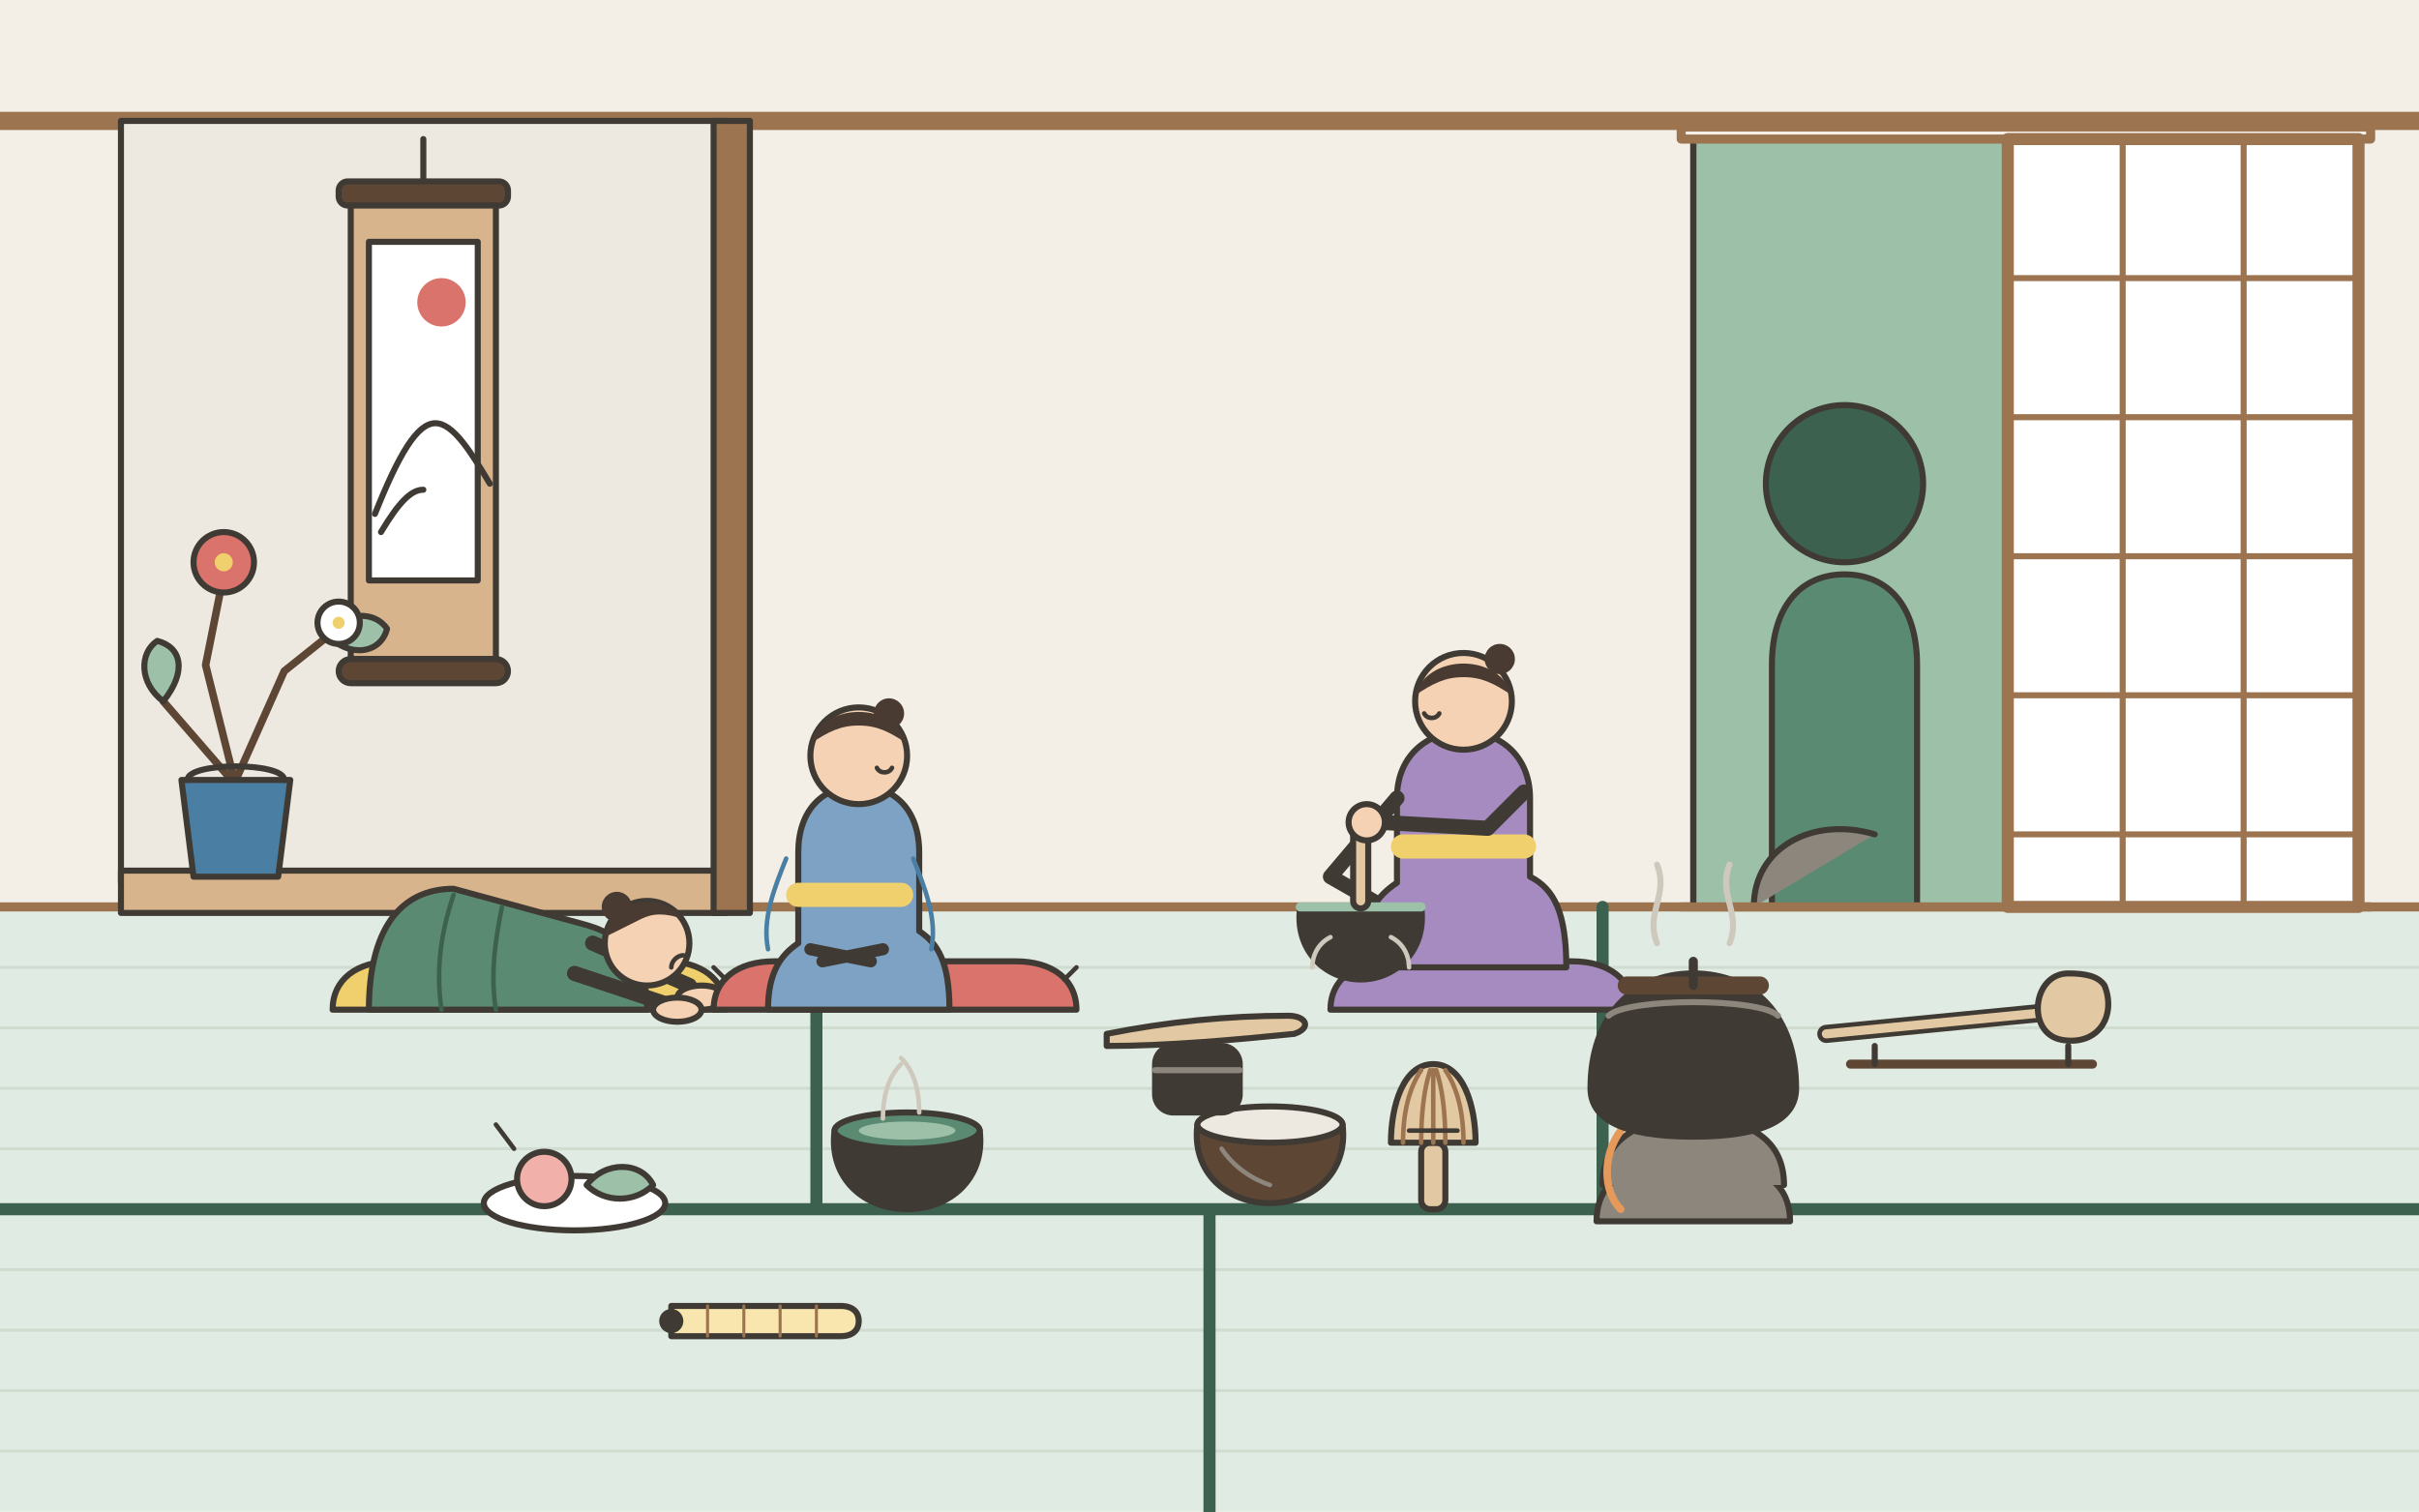
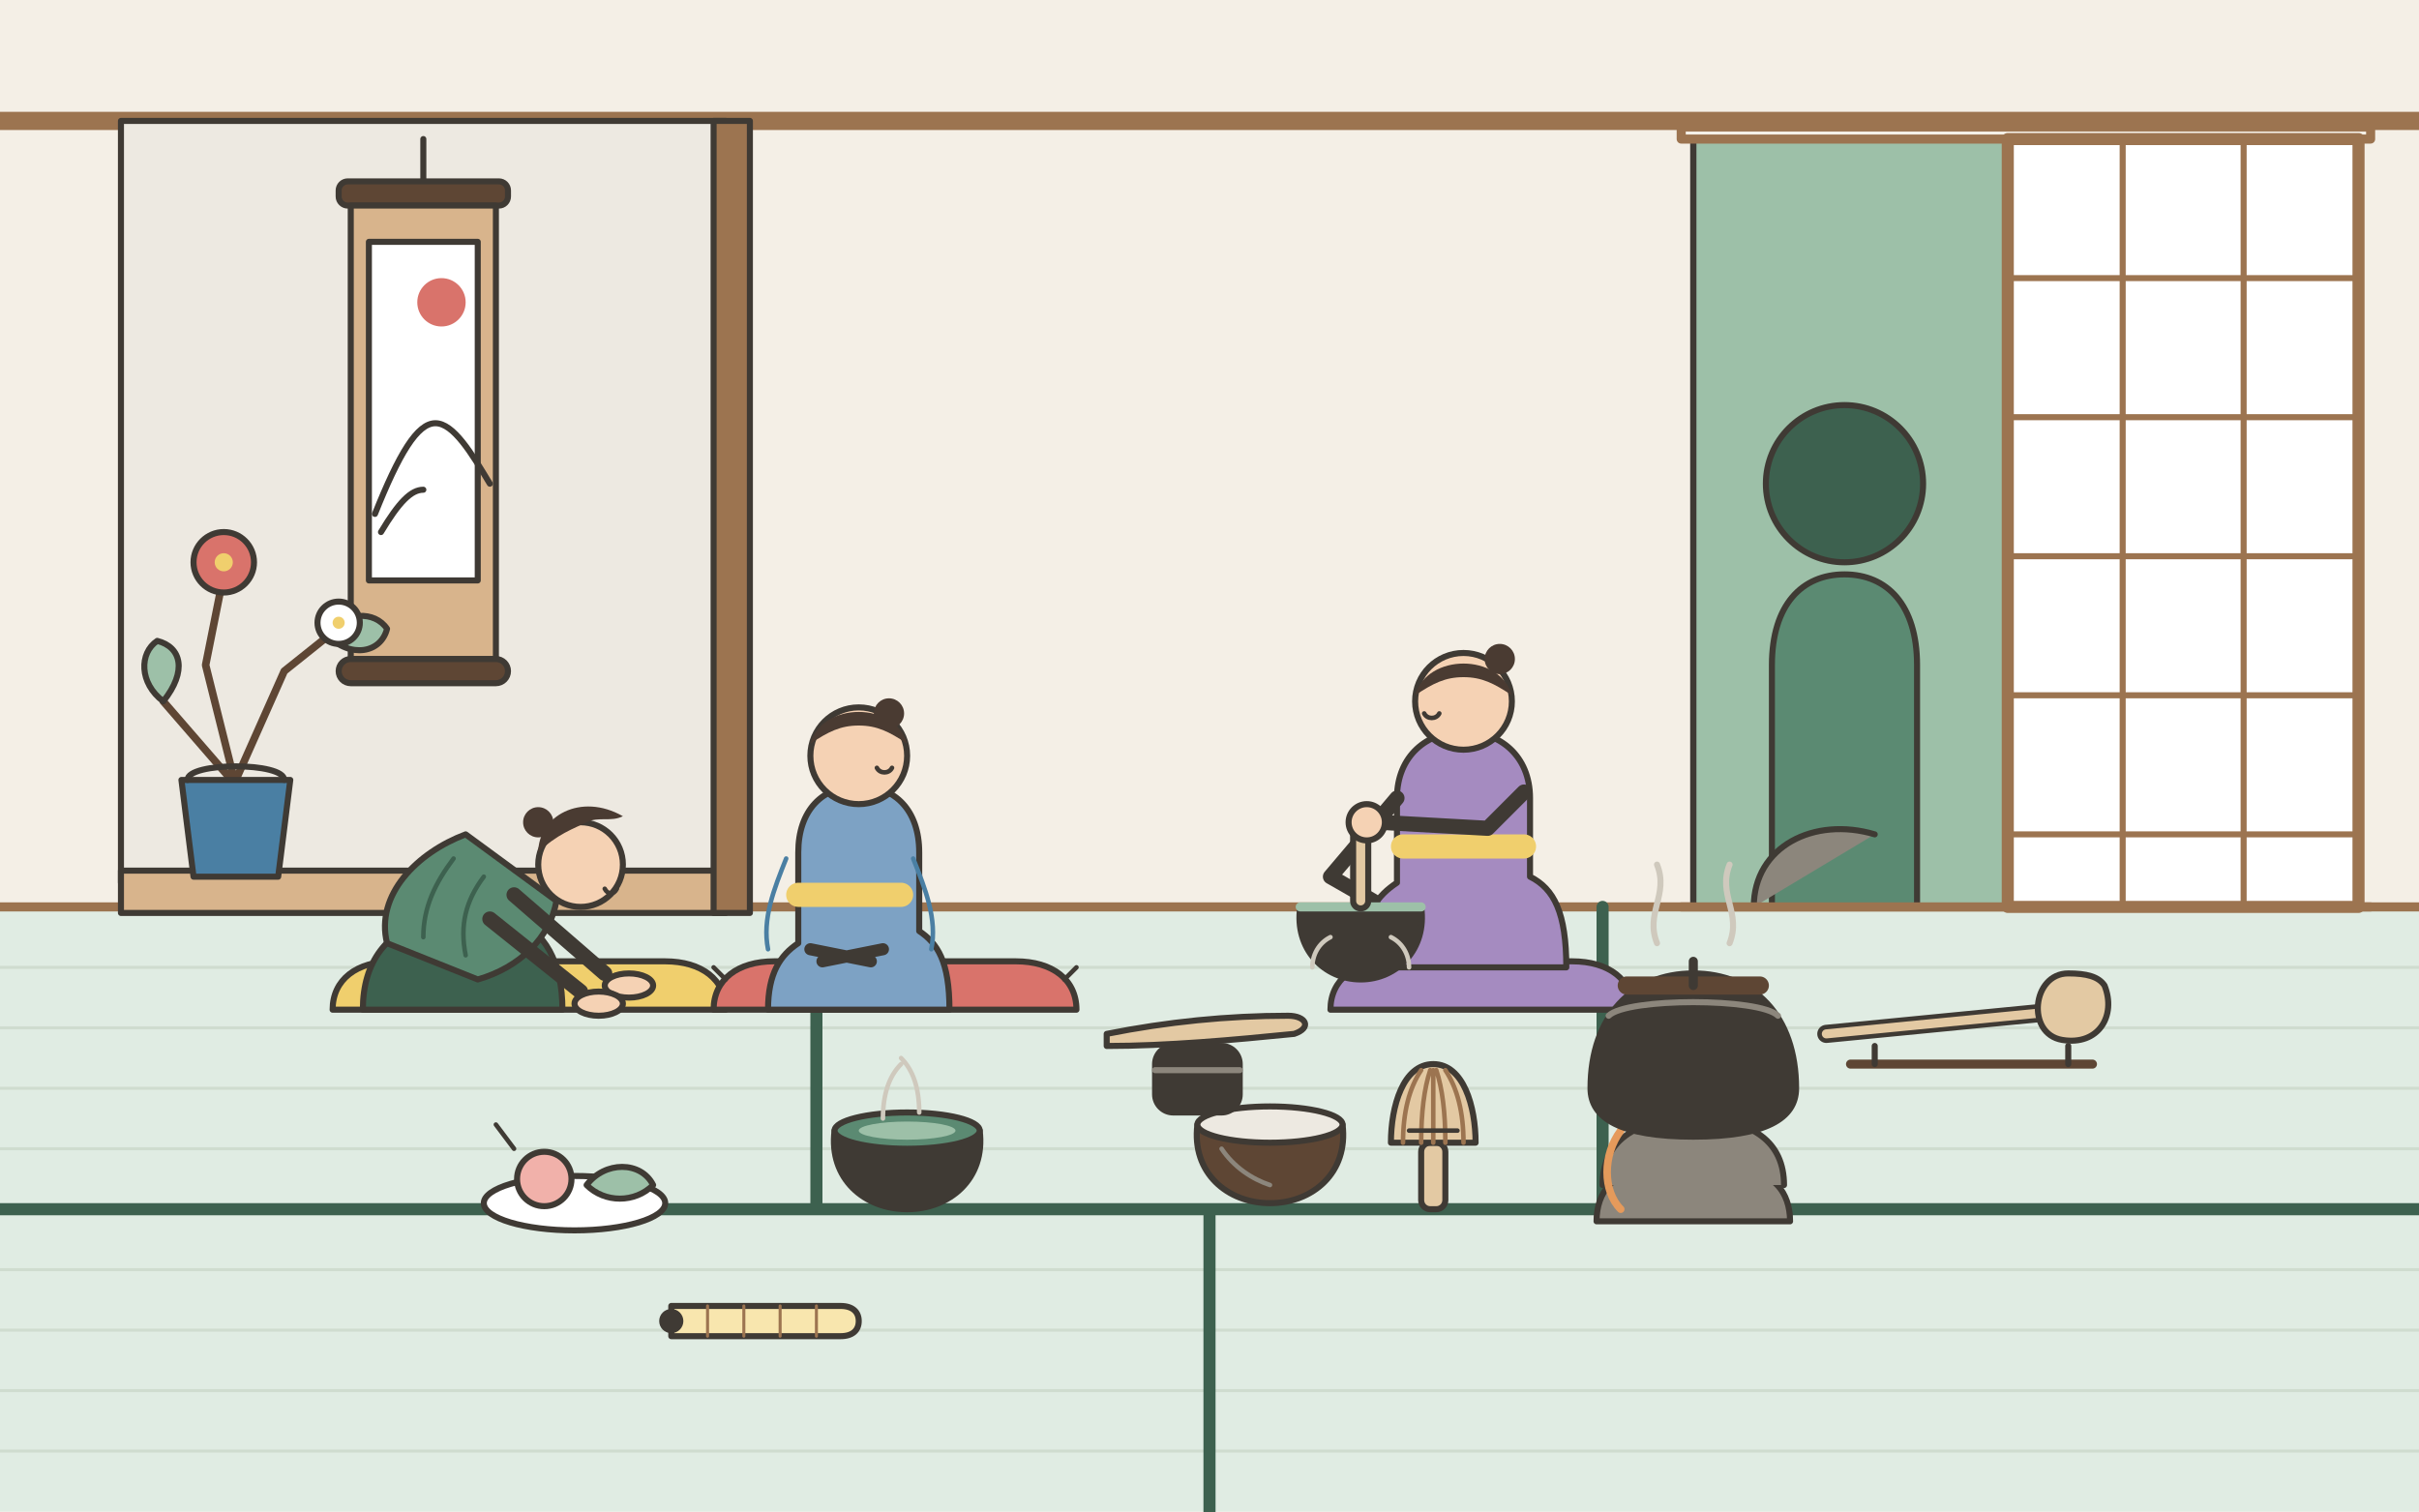
<svg xmlns="http://www.w3.org/2000/svg" viewBox="0 0 800 500" fill="none" stroke="#3f3a34" stroke-width="2" stroke-linejoin="round" stroke-linecap="round">
  <rect x="0" y="0" width="800" height="500" fill="#f4efe6" stroke="none" />
  <path d="M0 40h800" stroke="#9c7450" stroke-width="6" />
  <g data-w="8">
    <rect x="0" y="300" width="800" height="200" fill="#e0ece3" stroke="none" />
    <path d="M0 300h800" stroke="#9c7450" stroke-width="3" />
    <path d="M0 320h800M0 340h800M0 360h800M0 380h800M0 420h800M0 440h800M0 460h800M0 480h800" stroke="#cfdccf" stroke-width="1" />
    <path d="M0 400h800M270 300v100M530 300v100M400 400v100" stroke="#3d614f" stroke-width="4" />
  </g>
  <rect x="40" y="40" width="200" height="252" fill="#ede9e1" />
  <rect x="40" y="288" width="200" height="14" fill="#d8b48c" />
  <rect x="236" y="40" width="12" height="262" fill="#9c7450" />
  <g data-w="9">
    <path d="M140 46v14" />
    <rect x="112" y="60" width="56" height="8" rx="3" fill="#5e4634" />
    <rect x="116" y="68" width="48" height="150" fill="#d8b48c" />
    <rect x="122" y="80" width="36" height="112" fill="#ffffff" />
    <circle cx="146" cy="100" r="8" fill="#d9736b" stroke="none" />
    <path d="M124 170c8-20 14-30 20-30s12 10 18 20M126 176c6-10 10-14 14-14" stroke="#3f3a34" stroke-width="2" />
    <rect x="112" y="218" width="56" height="8" rx="4" fill="#5e4634" />
  </g>
  <g data-w="10">
    <path d="M78 260l-10-40 6-30M78 258l16-36 20-16M80 262l-26-30" stroke="#5e4634" stroke-width="2.5" />
    <path d="M54 232c-8-6-8-16-2-20 8 2 10 10 2 20zM108 210c6-8 16-8 20-2-2 8-12 10-20 2z" fill="#9dc0a8" />
    <circle cx="74" cy="186" r="10" fill="#d9736b" />
    <circle cx="74" cy="186" r="3" fill="#f0cf6d" stroke="none" />
    <circle cx="112" cy="206" r="7" fill="#ffffff" />
    <circle cx="112" cy="206" r="2" fill="#f0cf6d" stroke="none" />
    <path d="M60 258h36l-4 32H64z" fill="#4a7fa3" />
    <path d="M62 258c0-6 32-6 32 0" />
  </g>
  <g data-w="11">
    <rect x="560" y="46" width="110" height="254" fill="#9dc0a8" />
    <path d="M586 300v-80c0-20 10-30 24-30s24 10 24 30v80" fill="#5b8a72" />
    <circle cx="610" cy="160" r="26" fill="#3d614f" />
    <path d="M580 300c0-20 20-30 40-24" fill="#8c867c" />
    <rect x="560" y="46" width="110" height="254" />
    <rect x="664" y="46" width="116" height="254" fill="#ffffff" />
    <path d="M664 92h116M664 138h116M664 184h116M664 230h116M664 276h116M702 46v254M742 46v254" stroke="#9c7450" stroke-width="2" />
    <rect x="664" y="46" width="116" height="254" stroke="#9c7450" stroke-width="4" />
    <path d="M556 42h228v4H556zM556 300h228" stroke="#9c7450" stroke-width="3" />
  </g>
  <g data-w="16">
    <path d="M110 334c0-10 8-16 20-16h90c12 0 20 6 20 16z" fill="#f0cf6d" />
-     <path d="M122 334c0-26 10-40 28-40l44 12c14 4 20 14 20 28z" fill="#5b8a72" />
-     <path d="M150 296c-4 12-6 24-4 38M166 300c-2 10-4 22-2 34" stroke="#3d614f" stroke-width="1.5" />
-     <path d="M196 312l32 14M190 322l30 10" stroke-width="5" />
-     <ellipse cx="232" cy="330" rx="8" ry="4" fill="#f5d2b4" />
-     <ellipse cx="224" cy="334" rx="8" ry="4" fill="#f5d2b4" />
-     <circle cx="214" cy="312" r="14" fill="#f5d2b4" />
-     <path d="M200 310c2-12 18-16 26-6-6-2-10-2-14 0s-8 4-12 6z" fill="#4a3b32" stroke="none" />
-     <circle cx="204" cy="300" r="5" fill="#4a3b32" stroke="none" />
-     <path d="M222 320c0-2 2-4 4-4" stroke-width="1.5" />
+     <path d="M120 334c0-16 8-26 22-30h28c10 4 16 14 16 30z" fill="#3d614f" />
+     <path d="M128 312c-4-16 10-30 26-36l30 22c-2 12-12 22-26 26z" fill="#5b8a72" />
+     <path d="M150 284c-6 8-10 16-10 26M160 290c-6 8-8 16-6 26" stroke="#3d614f" stroke-width="1.5" />
+     <path d="M170 296l30 26M162 304l30 24" stroke-width="5" />
+     <ellipse cx="208" cy="326" rx="8" ry="4" fill="#f5d2b4" />
+     <ellipse cx="198" cy="332" rx="8" ry="4" fill="#f5d2b4" />
+     <circle cx="192" cy="286" r="14" fill="#f5d2b4" />
+     <path d="M178 282c0-12 14-20 28-12-4 2-8 0-12 2s-10 4-16 10z" fill="#4a3b32" stroke="none" />
+     <circle cx="178" cy="272" r="5" fill="#4a3b32" stroke="none" />
+     <path d="M200 294c1 2 3 2 4 0" stroke-width="1.5" />
  </g>
  <g data-w="12">
    <path d="M236 334c0-10 8-16 20-16h80c12 0 20 6 20 16z" fill="#d9736b" />
    <path d="M240 324l-4-4M352 324l4-4" stroke-width="1.5" />
  </g>
  <g data-w="15">
    <path d="M254 334c0-12 4-18 10-22v-30c0-14 8-22 20-22s20 8 20 22v26c6 4 10 10 10 26z" fill="#7da2c4" />
    <path d="M264 296h34" stroke="#f0cf6d" stroke-width="8" />
    <path d="M260 284c-4 10-8 20-6 30M302 284c4 10 8 20 6 30" stroke="#4a7fa3" stroke-width="1.5" />
    <path d="M268 314l20 4M292 314l-20 4" stroke-width="4" />
    <circle cx="284" cy="250" r="16" fill="#f5d2b4" />
    <path d="M268 246c4-14 28-14 32 0-6-4-10-6-16-6s-10 2-16 6z" fill="#4a3b32" stroke="none" />
    <circle cx="294" cy="236" r="5" fill="#4a3b32" stroke="none" />
    <path d="M290 254c1 2 4 2 5 0" stroke-width="1.5" />
  </g>
  <g data-w="14">
    <path d="M440 334c0-10 8-16 20-16h60c12 0 20 6 20 16z" fill="#a58bc0" />
    <path d="M450 320c0-18 6-24 12-28v-28c0-14 10-22 22-22s22 8 22 22v26c8 4 12 12 12 30z" fill="#a58bc0" />
    <path d="M464 280h40" stroke="#f0cf6d" stroke-width="8" />
    <path d="M462 264l-22 26 14 8M504 262l-12 12-36-2" stroke-width="5" />
    <path d="M430 300c-2 14 8 24 20 24s22-10 20-24z" fill="#3f3a34" />
    <path d="M430 300h40" stroke="#9dc0a8" stroke-width="3" />
    <path d="M450 298v-26" stroke-width="7" />
    <path d="M450 298v-26" stroke="#e3c9a3" stroke-width="3" />
    <circle cx="452" cy="272" r="6" fill="#f5d2b4" />
    <path d="M440 310c-4 2-6 6-6 10M460 310c4 2 6 6 6 10" stroke="#cfc9bd" stroke-width="1.5" />
    <circle cx="484" cy="232" r="16" fill="#f5d2b4" />
    <path d="M468 230c4-14 28-14 32 0-6-4-10-6-16-6s-10 2-16 6z" fill="#4a3b32" stroke="none" />
    <circle cx="496" cy="218" r="5" fill="#4a3b32" stroke="none" />
    <path d="M476 236c-1 2-4 2-5 0" stroke-width="1.5" />
  </g>
  <g data-w="5">
    <path d="M528 404c0-10 6-16 14-16h36c8 0 14 6 14 16z" fill="#8c867c" />
    <path d="M530 392c0-14 10-22 30-22s30 8 30 22" fill="#8c867c" />
    <path d="M536 374c-6 8-6 20 0 26" stroke="#e59a5b" stroke-width="2.5" />
    <path d="M526 360c0-24 14-38 34-38s34 14 34 38c0 10-10 16-34 16s-34-6-34-16z" fill="#3f3a34" />
    <path d="M532 336c6-6 50-6 56 0" stroke="#8c867c" />
    <path d="M538 326h44" stroke="#5e4634" stroke-width="6" />
    <path d="M560 326v-8" stroke-width="3" />
    <path d="M548 312c-4-10 4-16 0-26M572 312c4-10-4-16 0-26" stroke="#cfc9bd" />
  </g>
  <g data-w="6">
    <path d="M612 352h80" stroke="#5e4634" stroke-width="3" />
    <path d="M620 352v-6M684 352v-6" stroke-width="2" />
    <path d="M604 342l82-8" stroke-width="6" />
    <path d="M604 342l82-8" stroke="#e3c9a3" stroke-width="3" />
    <path d="M684 322c-12 0-14 20-2 22s18-8 14-18c-2-3-6-4-12-4z" fill="#e3c9a3" />
  </g>
  <g data-w="2">
    <path d="M396 372c-2 16 10 26 24 26s26-10 24-26z" fill="#5e4634" />
    <ellipse cx="420" cy="372" rx="24" ry="6" fill="#ede9e1" />
    <path d="M404 380c4 6 10 10 16 12" stroke="#8c867c" stroke-width="1.5" />
  </g>
  <g data-w="3">
    <rect x="470" y="378" width="8" height="22" rx="3" fill="#e3c9a3" />
    <path d="M460 378c0-12 4-26 14-26s14 14 14 26z" fill="#e3c9a3" />
    <path d="M464 378c0-10 2-18 6-24M470 378c0-10 1-18 3-24M478 378c0-10-1-18-3-24M484 378c0-10-2-18-6-24M474 354v24" stroke="#9c7450" stroke-width="1.5" />
    <path d="M466 374h16" stroke="#3f3a34" stroke-width="1.5" />
  </g>
  <g data-w="4">
    <path d="M366 342c20-4 40-6 60-6 6 0 8 4 2 6-20 2-42 4-62 4z" fill="#e3c9a3" />
  </g>
  <rect x="382" y="346" width="28" height="22" rx="6" fill="#3f3a34" />
  <path d="M382 354h28" stroke="#8c867c" />
  <g data-w="1">
    <path d="M276 374c-2 16 10 26 24 26s26-10 24-26z" fill="#3f3a34" />
    <ellipse cx="300" cy="374" rx="24" ry="6" fill="#5b8a72" />
    <ellipse cx="300" cy="374" rx="16" ry="3" fill="#9dc0a8" stroke="none" />
    <path d="M292 370c0-8 2-14 6-18M304 368c0-8-2-14-6-18" stroke="#cfc9bd" stroke-width="1.5" />
  </g>
  <g data-w="7">
    <ellipse cx="190" cy="398" rx="30" ry="9" fill="#ffffff" />
    <circle cx="180" cy="390" r="9" fill="#f1b1aa" />
    <path d="M194 392c6-8 18-8 22 0-6 6-16 6-22 0z" fill="#9dc0a8" />
    <path d="M170 380l-6-8" stroke-width="1.5" />
  </g>
  <g data-w="13">
    <path d="M222 432h56c4 0 6 2 6 5s-2 5-6 5h-56z" fill="#f8e6ae" />
    <path d="M234 432v10M246 432v10M258 432v10M270 432v10" stroke="#9c7450" stroke-width="1" />
    <circle cx="222" cy="437" r="3" fill="#3f3a34" />
  </g>
</svg>
